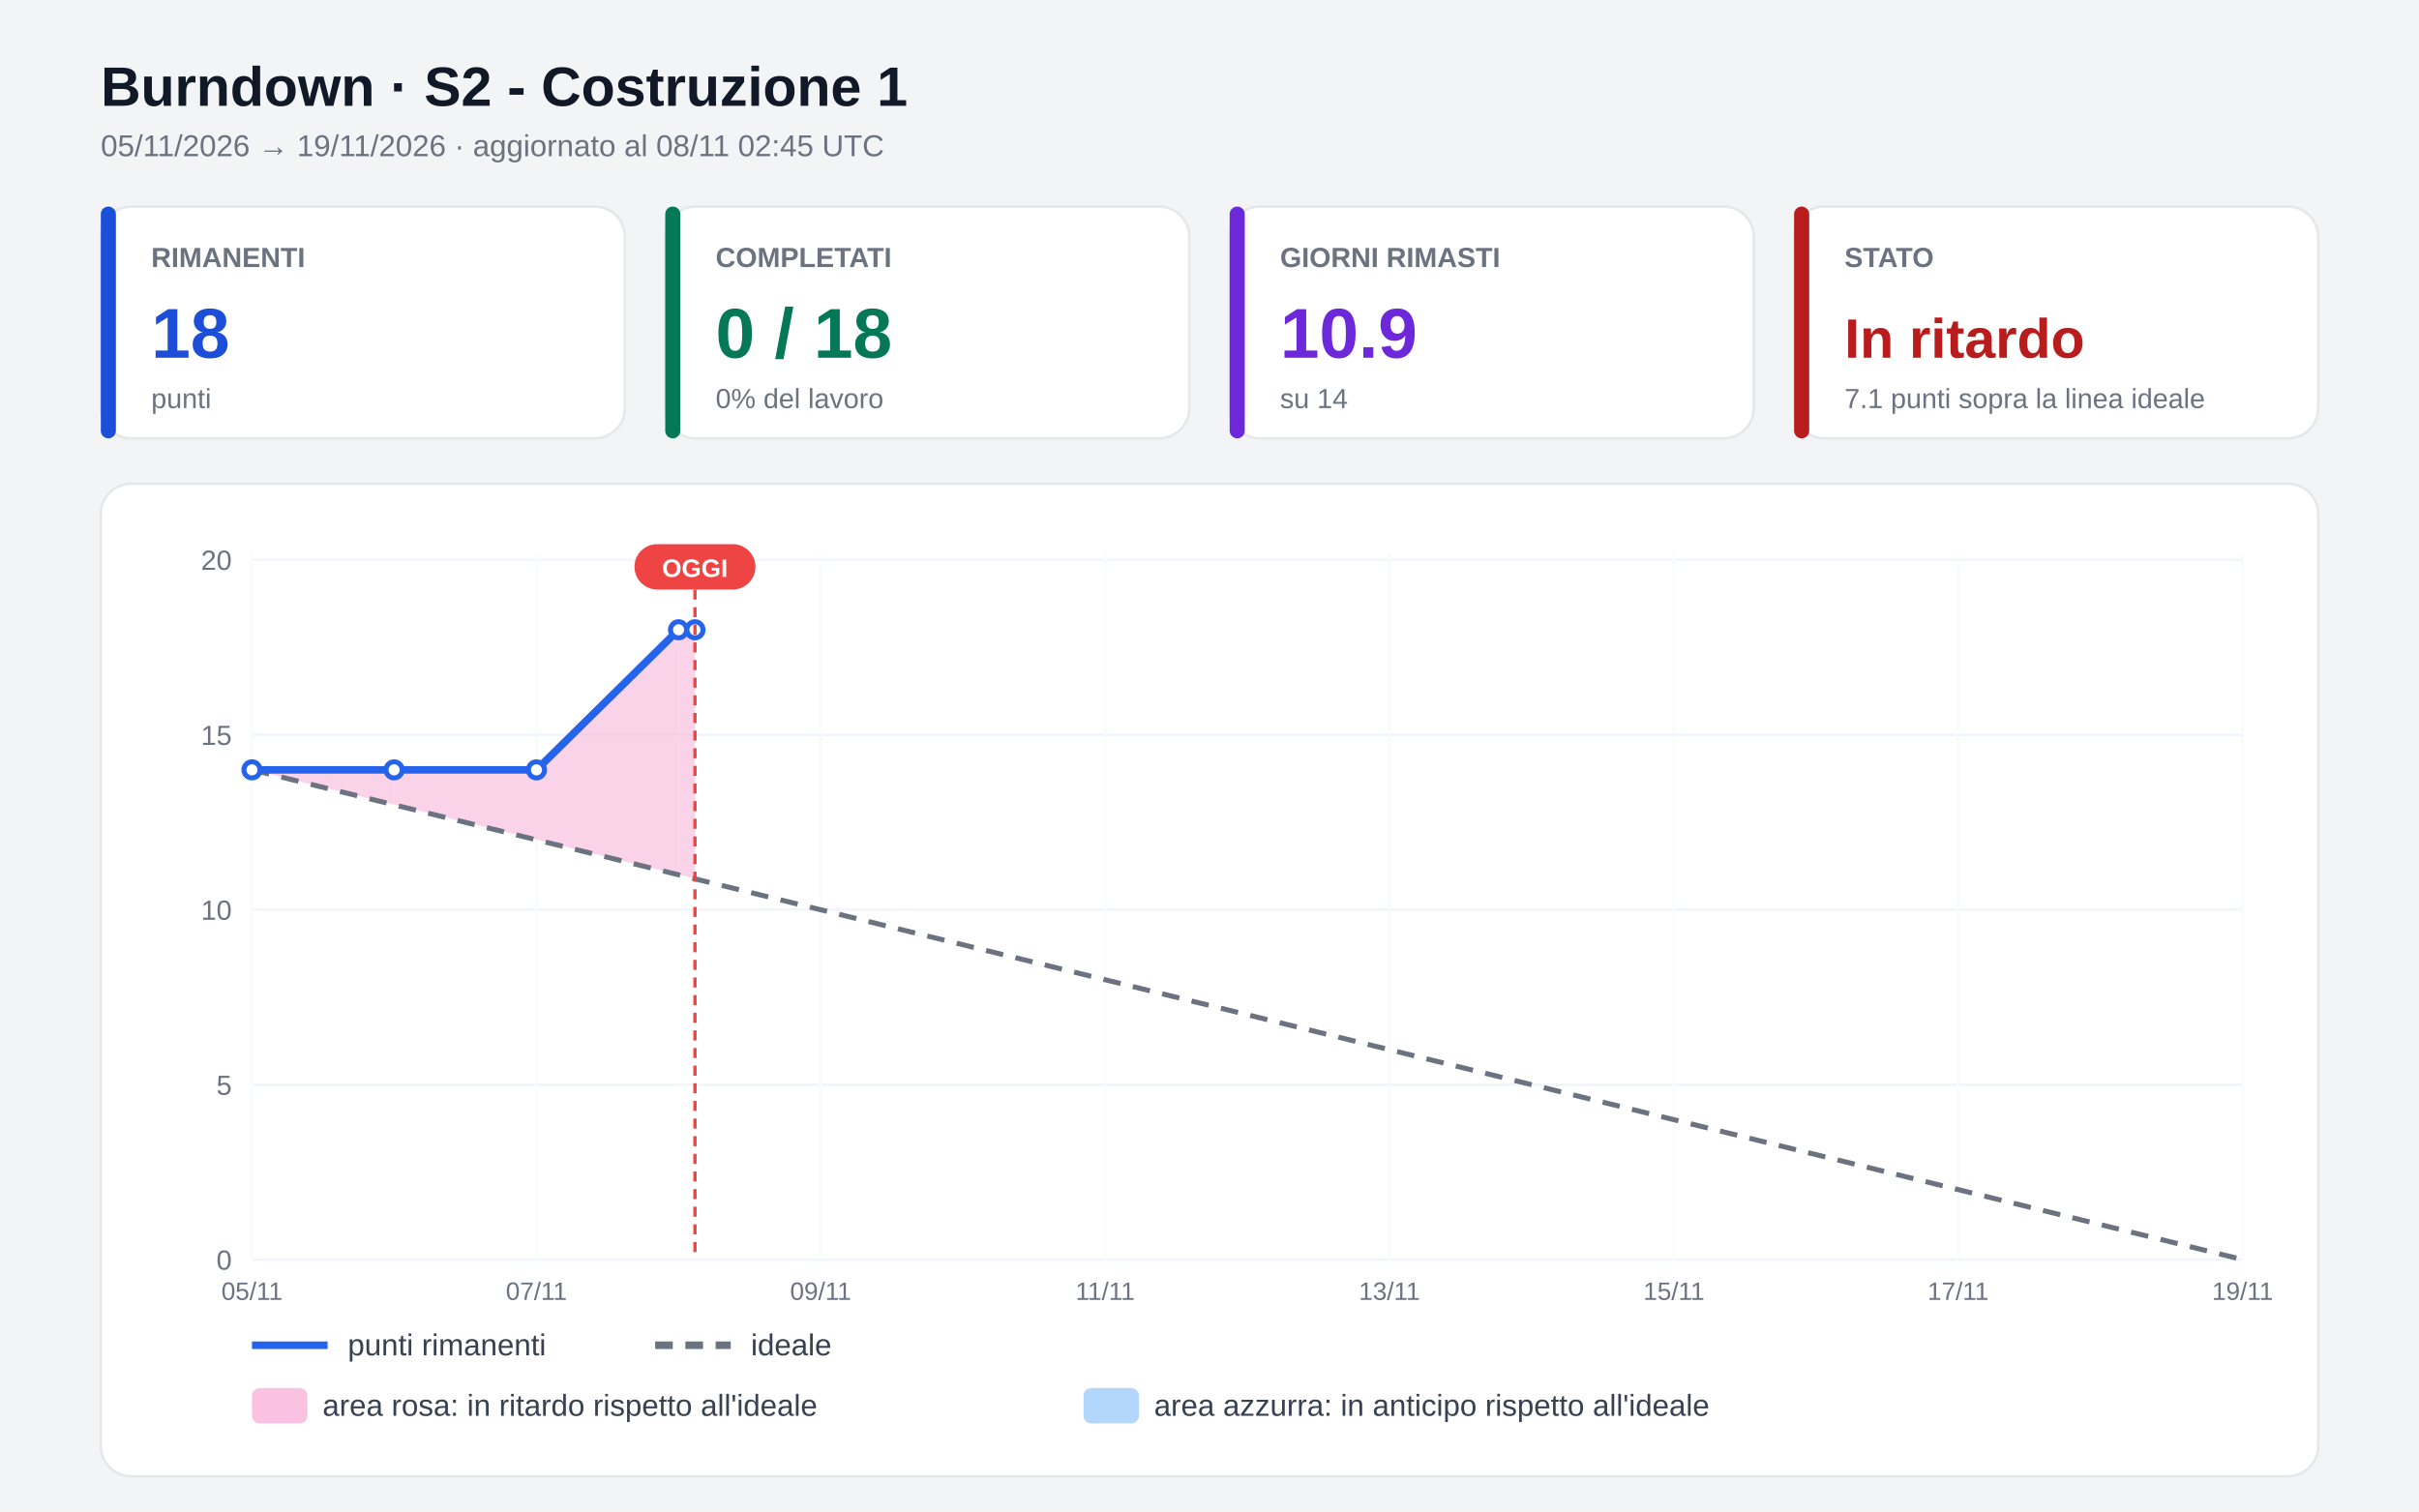
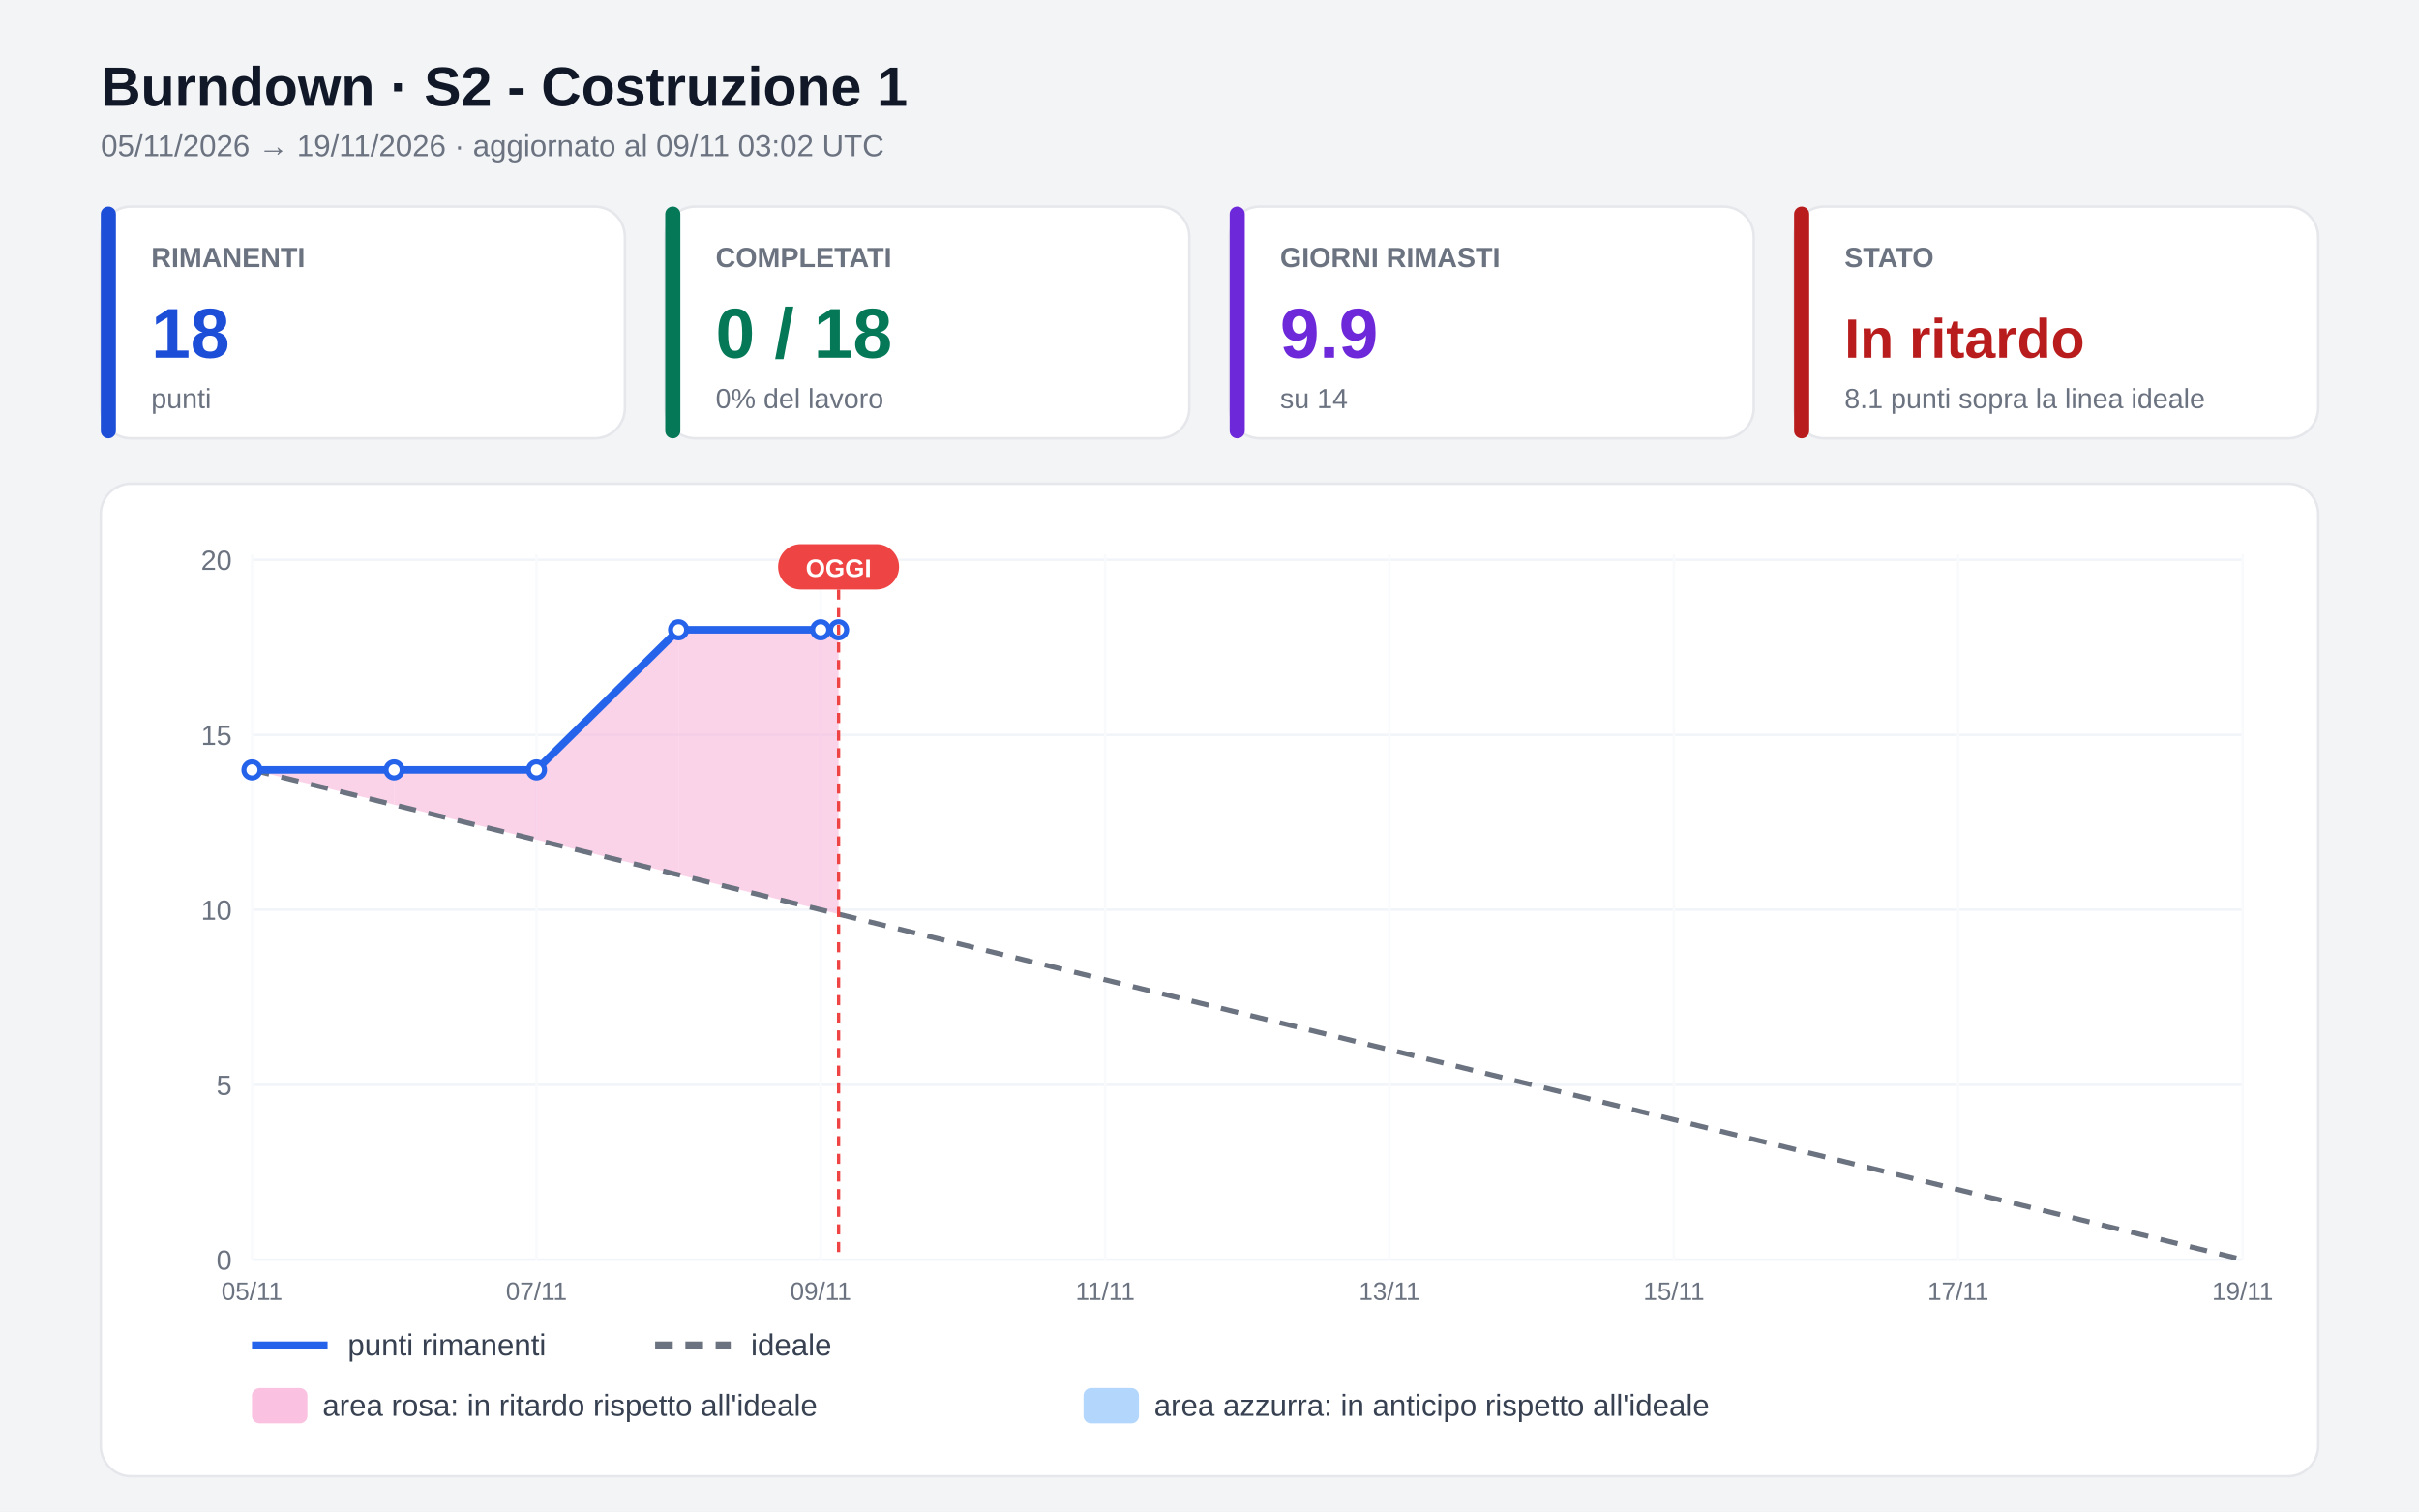
<svg xmlns="http://www.w3.org/2000/svg" viewBox="0 0 960 600" width="960" height="600" font-family="Arial">
  <rect width="960" height="600" fill="#f3f4f6" />
  <text x="40.0" y="42.0" font-size="22" text-anchor="start" fill="#111827" font-weight="bold">Burndown · S2 - Costruzione 1</text>
-   <text x="40.0" y="62.0" font-size="12" text-anchor="start" fill="#6b7280" font-weight="normal">05/11/2026 → 19/11/2026 · aggiornato al 08/11 02:45 UTC</text>
+   <text x="40.0" y="62.0" font-size="12" text-anchor="start" fill="#6b7280" font-weight="normal">05/11/2026 → 19/11/2026 · aggiornato al 09/11 03:02 UTC</text>
  <rect x="40.0" y="82.0" width="208.0" height="92.0" rx="12" fill="#ffffff" fill-opacity="1.0" stroke="#e5e7eb" stroke-width="1" />
  <rect x="40.0" y="82.0" width="6.0" height="92.0" rx="3" fill="#1d4ed8" fill-opacity="1.0" stroke="none" stroke-width="1" />
  <text x="60.0" y="106.0" font-size="11" text-anchor="start" fill="#6b7280" font-weight="bold">RIMANENTI</text>
  <text x="60.0" y="142.0" font-size="28" text-anchor="start" fill="#1d4ed8" font-weight="bold">18</text>
  <text x="60.0" y="162.0" font-size="11" text-anchor="start" fill="#6b7280" font-weight="normal">punti</text>
  <rect x="264.0" y="82.0" width="208.0" height="92.0" rx="12" fill="#ffffff" fill-opacity="1.0" stroke="#e5e7eb" stroke-width="1" />
  <rect x="264.0" y="82.0" width="6.0" height="92.0" rx="3" fill="#047857" fill-opacity="1.0" stroke="none" stroke-width="1" />
  <text x="284.0" y="106.0" font-size="11" text-anchor="start" fill="#6b7280" font-weight="bold">COMPLETATI</text>
  <text x="284.0" y="142.0" font-size="28" text-anchor="start" fill="#047857" font-weight="bold">0 / 18</text>
  <text x="284.0" y="162.0" font-size="11" text-anchor="start" fill="#6b7280" font-weight="normal">0% del lavoro</text>
  <rect x="488.0" y="82.0" width="208.0" height="92.0" rx="12" fill="#ffffff" fill-opacity="1.0" stroke="#e5e7eb" stroke-width="1" />
  <rect x="488.0" y="82.0" width="6.0" height="92.0" rx="3" fill="#6d28d9" fill-opacity="1.0" stroke="none" stroke-width="1" />
  <text x="508.0" y="106.0" font-size="11" text-anchor="start" fill="#6b7280" font-weight="bold">GIORNI RIMASTI</text>
-   <text x="508.0" y="142.0" font-size="28" text-anchor="start" fill="#6d28d9" font-weight="bold">10.9</text>
+   <text x="508.0" y="142.0" font-size="28" text-anchor="start" fill="#6d28d9" font-weight="bold">9.9</text>
  <text x="508.0" y="162.0" font-size="11" text-anchor="start" fill="#6b7280" font-weight="normal">su 14</text>
  <rect x="712.0" y="82.0" width="208.0" height="92.0" rx="12" fill="#ffffff" fill-opacity="1.0" stroke="#e5e7eb" stroke-width="1" />
  <rect x="712.0" y="82.0" width="6.0" height="92.0" rx="3" fill="#b91c1c" fill-opacity="1.0" stroke="none" stroke-width="1" />
  <text x="732.0" y="106.0" font-size="11" text-anchor="start" fill="#6b7280" font-weight="bold">STATO</text>
  <text x="732.0" y="142.0" font-size="22" text-anchor="start" fill="#b91c1c" font-weight="bold">In ritardo</text>
-   <text x="732.0" y="162.0" font-size="11" text-anchor="start" fill="#6b7280" font-weight="normal">7.1 punti sopra la linea ideale</text>
+   <text x="732.0" y="162.0" font-size="11" text-anchor="start" fill="#6b7280" font-weight="normal">8.1 punti sopra la linea ideale</text>
  <rect x="40.0" y="192.0" width="880.0" height="394.0" rx="12" fill="#ffffff" fill-opacity="1.0" stroke="#e5e7eb" stroke-width="1" />
  <line x1="100.0" y1="500.0" x2="890.0" y2="500.0" stroke="#f1f5f9" stroke-width="1" />
  <text x="92.0" y="504.0" font-size="11" text-anchor="end" fill="#6b7280" font-weight="normal">0</text>
  <line x1="100.0" y1="430.6" x2="890.0" y2="430.6" stroke="#f1f5f9" stroke-width="1" />
  <text x="92.0" y="434.6" font-size="11" text-anchor="end" fill="#6b7280" font-weight="normal">5</text>
  <line x1="100.0" y1="361.1" x2="890.0" y2="361.1" stroke="#f1f5f9" stroke-width="1" />
  <text x="92.0" y="365.1" font-size="11" text-anchor="end" fill="#6b7280" font-weight="normal">10</text>
  <line x1="100.0" y1="291.7" x2="890.0" y2="291.7" stroke="#f1f5f9" stroke-width="1" />
  <text x="92.0" y="295.7" font-size="11" text-anchor="end" fill="#6b7280" font-weight="normal">15</text>
  <line x1="100.0" y1="222.2" x2="890.0" y2="222.2" stroke="#f1f5f9" stroke-width="1" />
  <text x="92.0" y="226.2" font-size="11" text-anchor="end" fill="#6b7280" font-weight="normal">20</text>
  <line x1="100.0" y1="220.0" x2="100.0" y2="500.0" stroke="#f8fafc" stroke-width="1" />
  <text x="100.0" y="516.0" font-size="10" text-anchor="middle" fill="#6b7280" font-weight="normal">05/11</text>
  <line x1="212.9" y1="220.0" x2="212.9" y2="500.0" stroke="#f8fafc" stroke-width="1" />
  <text x="212.9" y="516.0" font-size="10" text-anchor="middle" fill="#6b7280" font-weight="normal">07/11</text>
  <line x1="325.7" y1="220.0" x2="325.7" y2="500.0" stroke="#f8fafc" stroke-width="1" />
  <text x="325.7" y="516.0" font-size="10" text-anchor="middle" fill="#6b7280" font-weight="normal">09/11</text>
  <line x1="438.6" y1="220.0" x2="438.6" y2="500.0" stroke="#f8fafc" stroke-width="1" />
  <text x="438.6" y="516.0" font-size="10" text-anchor="middle" fill="#6b7280" font-weight="normal">11/11</text>
  <line x1="551.4" y1="220.0" x2="551.4" y2="500.0" stroke="#f8fafc" stroke-width="1" />
  <text x="551.4" y="516.0" font-size="10" text-anchor="middle" fill="#6b7280" font-weight="normal">13/11</text>
  <line x1="664.3" y1="220.0" x2="664.3" y2="500.0" stroke="#f8fafc" stroke-width="1" />
  <text x="664.3" y="516.0" font-size="10" text-anchor="middle" fill="#6b7280" font-weight="normal">15/11</text>
  <line x1="777.1" y1="220.0" x2="777.1" y2="500.0" stroke="#f8fafc" stroke-width="1" />
  <text x="777.1" y="516.0" font-size="10" text-anchor="middle" fill="#6b7280" font-weight="normal">17/11</text>
  <line x1="890.0" y1="220.0" x2="890.0" y2="500.0" stroke="#f8fafc" stroke-width="1" />
  <text x="890.0" y="516.0" font-size="10" text-anchor="middle" fill="#6b7280" font-weight="normal">19/11</text>
  <polygon points="100.0,305.6 156.4,305.6 156.4,319.4 100.0,305.6" fill="#f9a8d4" fill-opacity="0.5" stroke="none" stroke-width="1.5" stroke-linejoin="round" />
  <polygon points="156.4,305.6 212.9,305.6 212.9,333.3 156.4,319.4" fill="#f9a8d4" fill-opacity="0.5" stroke="none" stroke-width="1.5" stroke-linejoin="round" />
  <polygon points="212.9,305.6 269.3,250.0 269.3,347.2 212.9,333.3" fill="#f9a8d4" fill-opacity="0.5" stroke="none" stroke-width="1.5" stroke-linejoin="round" />
-   <polygon points="269.3,250.0 275.8,250.0 275.8,348.8 269.3,347.2" fill="#f9a8d4" fill-opacity="0.5" stroke="none" stroke-width="1.5" stroke-linejoin="round" />
+   <polygon points="269.3,250.0 325.7,250.0 325.7,361.1 269.3,347.2" fill="#f9a8d4" fill-opacity="0.5" stroke="none" stroke-width="1.5" stroke-linejoin="round" />
+   <polygon points="325.7,250.0 332.8,250.0 332.8,362.9 325.7,361.1" fill="#f9a8d4" fill-opacity="0.5" stroke="none" stroke-width="1.5" stroke-linejoin="round" />
  <polyline points="100.0,305.6 890.0,500.0" fill="none" fill-opacity="1.0" stroke="#6b7280" stroke-width="2" stroke-linejoin="round" stroke-dasharray="7 5" />
-   <polyline points="100.0,305.6 156.4,305.6 212.9,305.6 269.3,250.0 275.8,250.0" fill="none" fill-opacity="1.0" stroke="#2563eb" stroke-width="3" stroke-linejoin="round" />
+   <polyline points="100.0,305.6 156.4,305.6 212.9,305.6 269.3,250.0 325.7,250.0 332.8,250.0" fill="none" fill-opacity="1.0" stroke="#2563eb" stroke-width="3" stroke-linejoin="round" />
  <circle cx="100.0" cy="305.6" r="3.2" fill="#ffffff" stroke="#2563eb" stroke-width="2" />
  <circle cx="156.4" cy="305.6" r="3.2" fill="#ffffff" stroke="#2563eb" stroke-width="2" />
  <circle cx="212.9" cy="305.6" r="3.2" fill="#ffffff" stroke="#2563eb" stroke-width="2" />
  <circle cx="269.3" cy="250.0" r="3.2" fill="#ffffff" stroke="#2563eb" stroke-width="2" />
-   <circle cx="275.8" cy="250.0" r="3.2" fill="#ffffff" stroke="#2563eb" stroke-width="2" />
-   <line x1="275.8" y1="220.0" x2="275.8" y2="500.0" stroke="#ef4444" stroke-width="1.3" stroke-dasharray="4 3" />
-   <rect x="251.8" y="216.0" width="48.0" height="18.0" rx="9" fill="#ef4444" fill-opacity="1.0" stroke="none" stroke-width="1" />
-   <text x="275.8" y="229.0" font-size="10" text-anchor="middle" fill="#ffffff" font-weight="bold">OGGI</text>
+   <circle cx="325.7" cy="250.0" r="3.2" fill="#ffffff" stroke="#2563eb" stroke-width="2" />
+   <circle cx="332.8" cy="250.0" r="3.2" fill="#ffffff" stroke="#2563eb" stroke-width="2" />
+   <line x1="332.8" y1="220.0" x2="332.8" y2="500.0" stroke="#ef4444" stroke-width="1.3" stroke-dasharray="4 3" />
+   <rect x="308.8" y="216.0" width="48.0" height="18.0" rx="9" fill="#ef4444" fill-opacity="1.0" stroke="none" stroke-width="1" />
+   <text x="332.8" y="229.0" font-size="10" text-anchor="middle" fill="#ffffff" font-weight="bold">OGGI</text>
  <line x1="100.0" y1="534.0" x2="130.0" y2="534.0" stroke="#2563eb" stroke-width="3" />
  <text x="138.0" y="538.0" font-size="12" text-anchor="start" fill="#374151" font-weight="normal">punti rimanenti</text>
  <line x1="260.0" y1="534.0" x2="290.0" y2="534.0" stroke="#6b7280" stroke-width="3" stroke-dasharray="7 5" />
  <text x="298.0" y="538.0" font-size="12" text-anchor="start" fill="#374151" font-weight="normal">ideale</text>
  <rect x="100.0" y="551.0" width="22.0" height="14.0" rx="3" fill="#f9a8d4" fill-opacity="0.7" stroke="none" stroke-width="1" />
  <text x="128.0" y="562.0" font-size="12" text-anchor="start" fill="#374151" font-weight="normal">area rosa: in ritardo rispetto all'ideale</text>
  <rect x="430.0" y="551.0" width="22.0" height="14.0" rx="3" fill="#93c5fd" fill-opacity="0.7" stroke="none" stroke-width="1" />
  <text x="458.0" y="562.0" font-size="12" text-anchor="start" fill="#374151" font-weight="normal">area azzurra: in anticipo rispetto all'ideale</text>
</svg>
